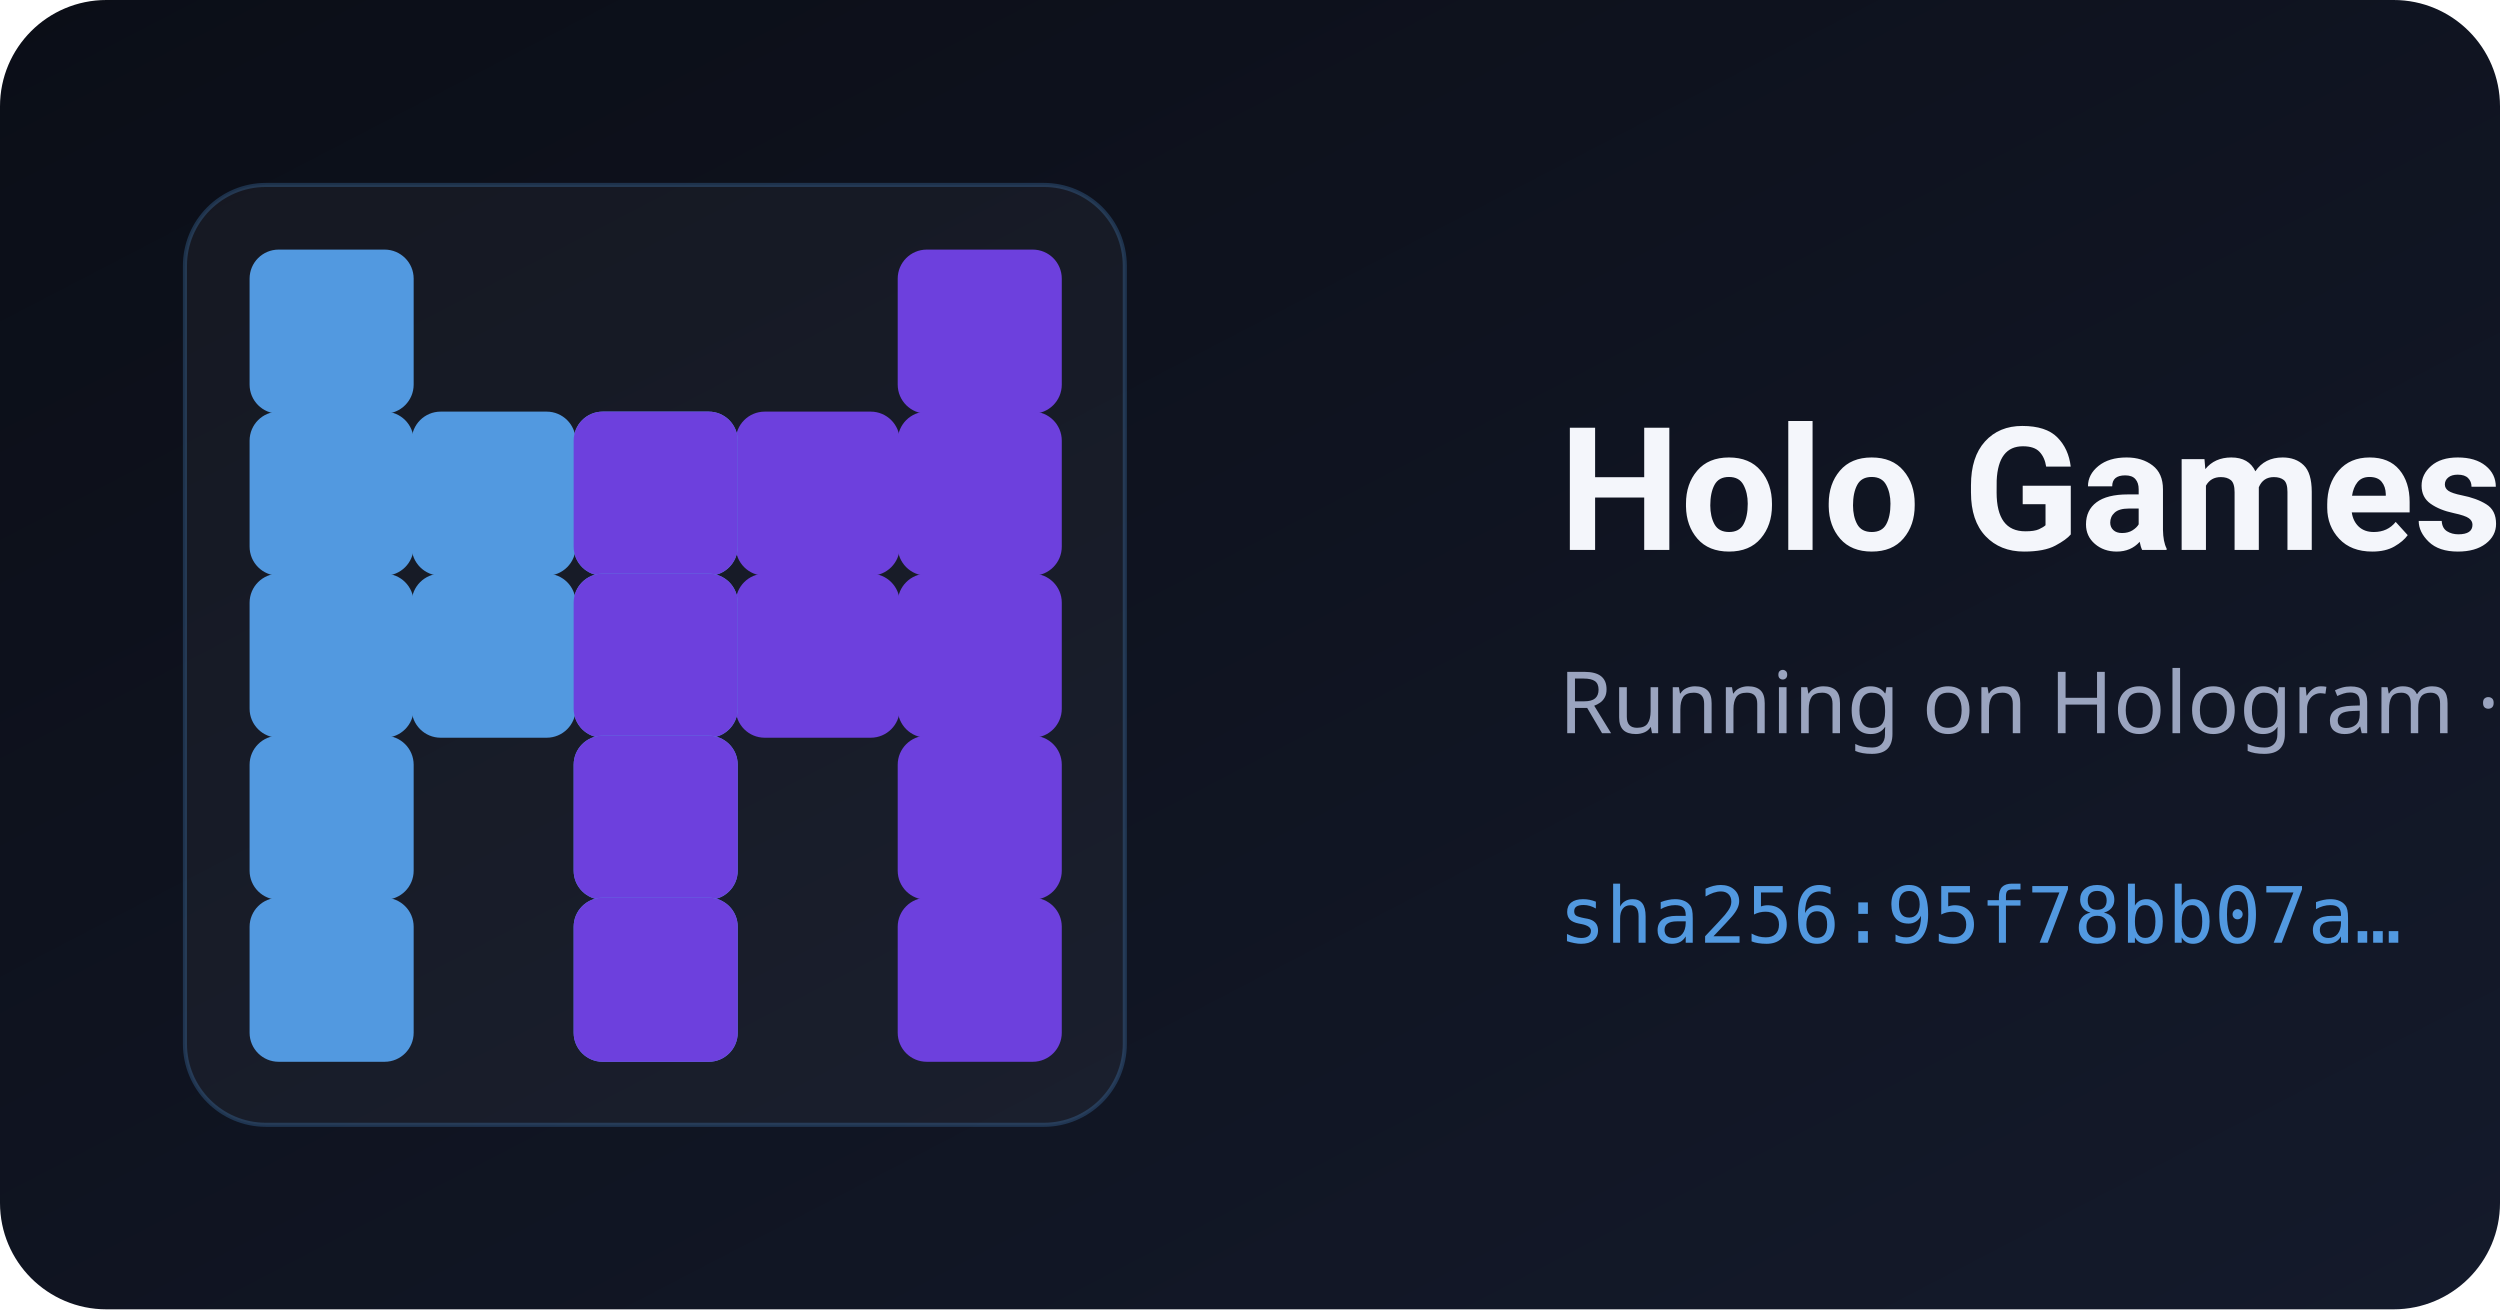
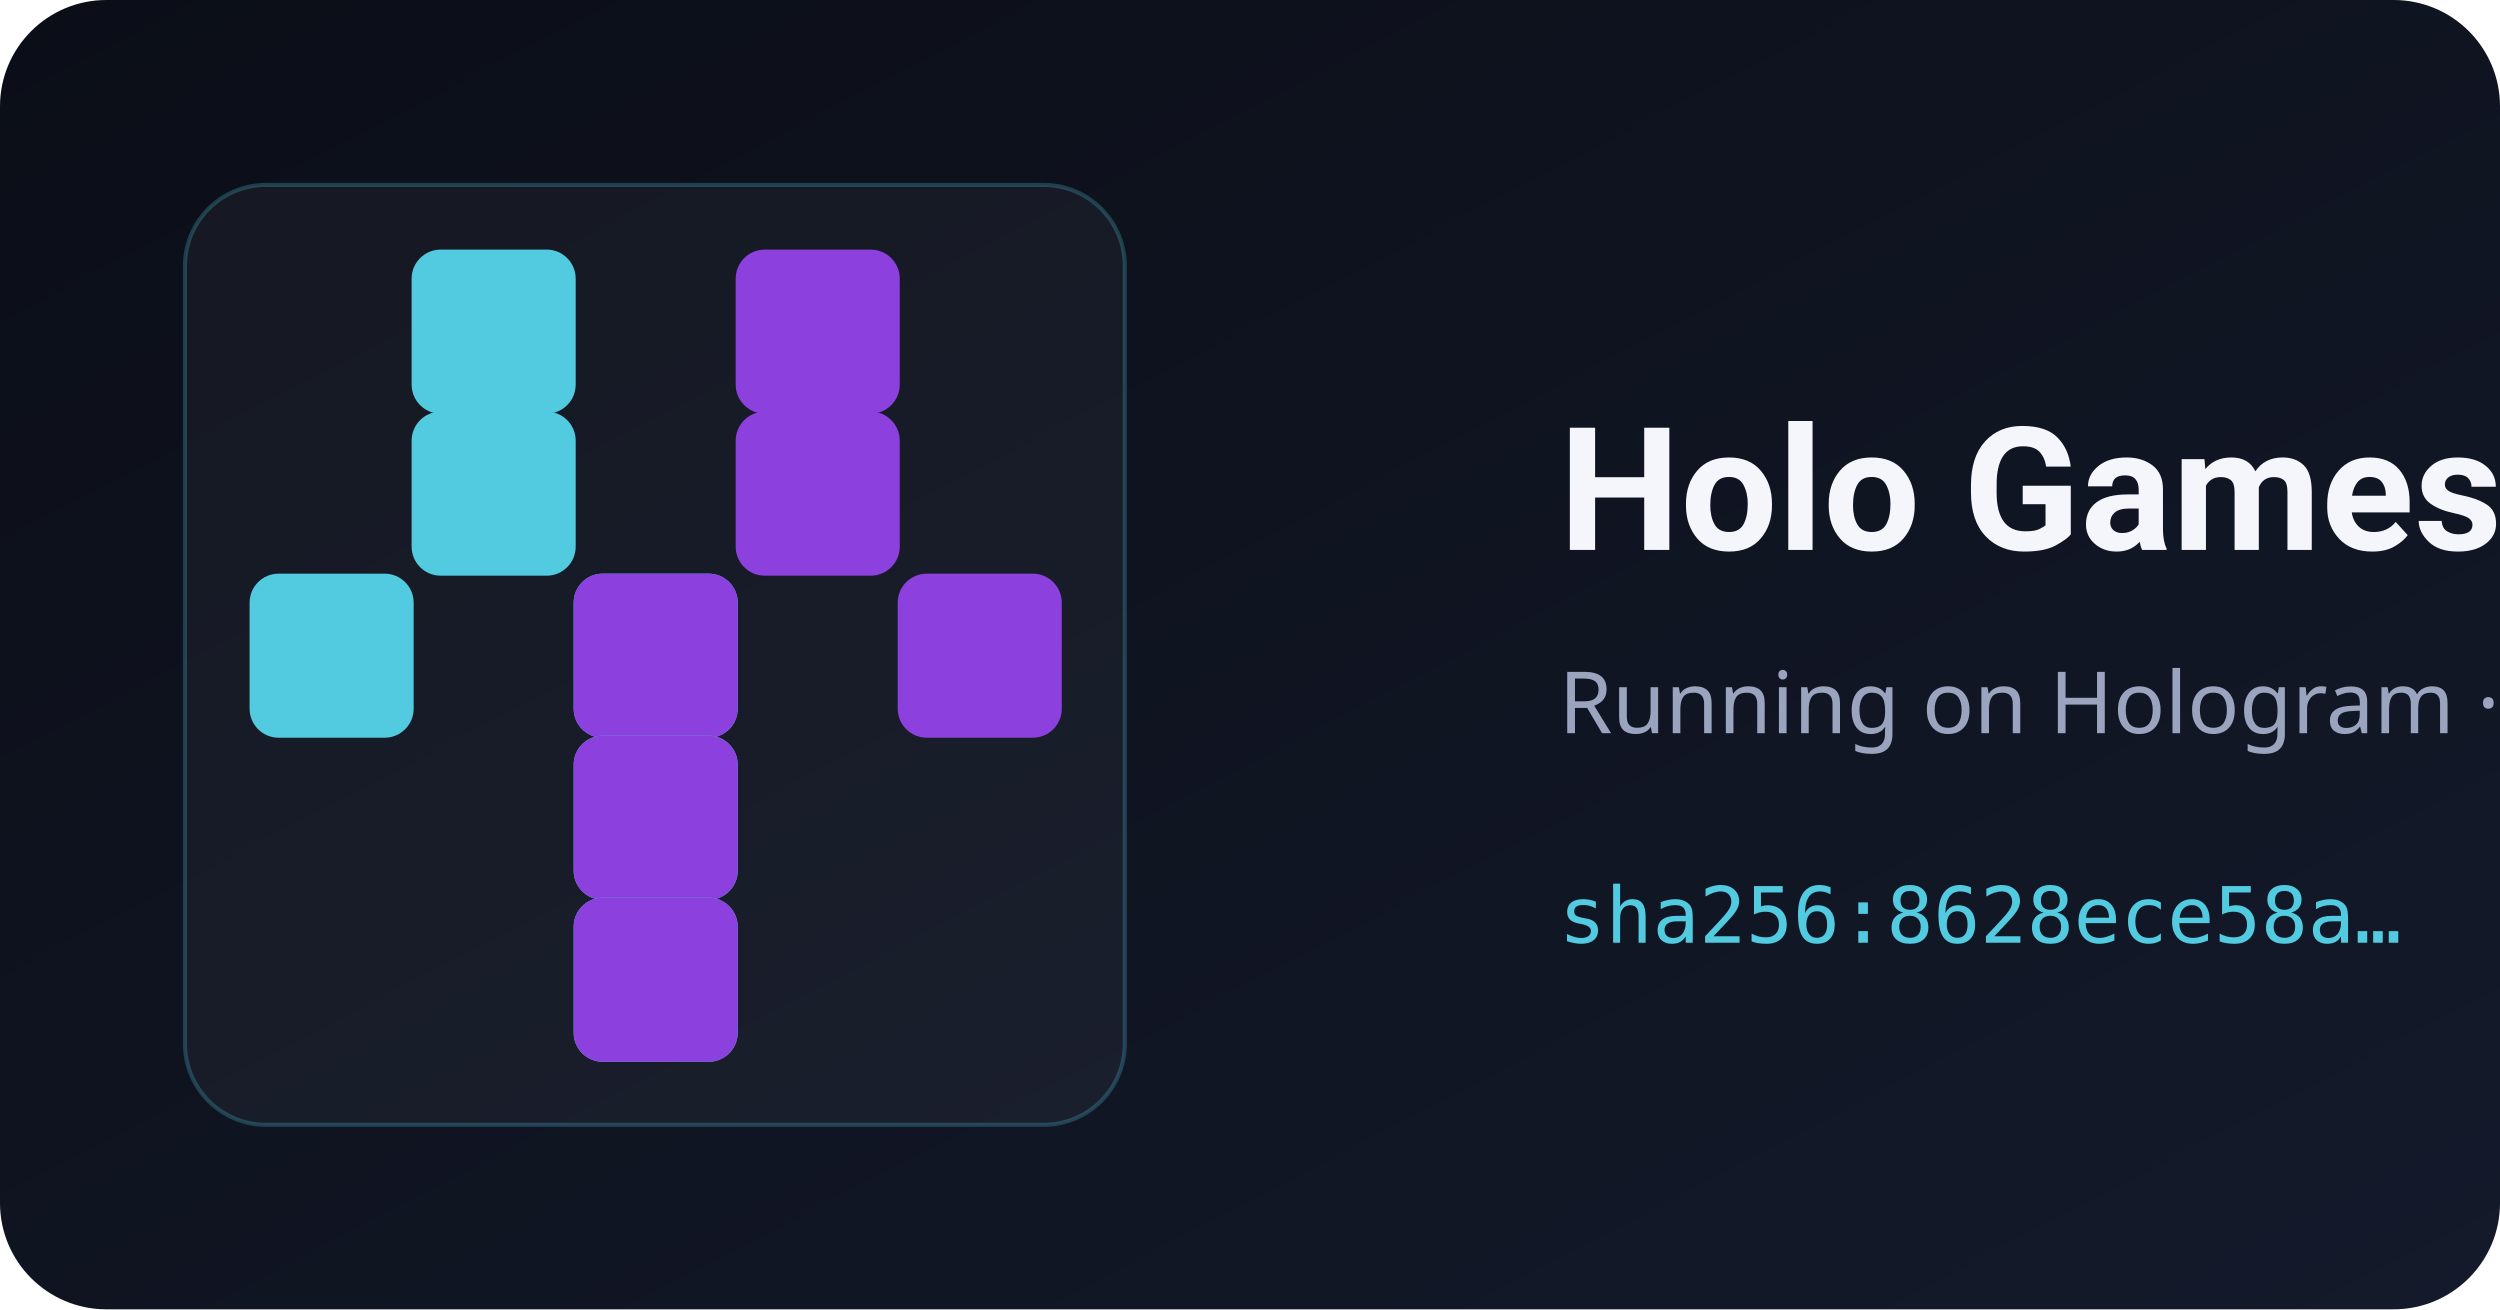
- <svg xmlns="http://www.w3.org/2000/svg" width="611" height="320" viewBox="0 0 611 320" role="img" aria-label="Holo Games sha256:95f78bb07a…">
+ <svg xmlns="http://www.w3.org/2000/svg" width="611" height="320" viewBox="0 0 611 320" role="img" aria-label="Holo Games sha256:8628ece58a…">
  <defs>
    <linearGradient id="bg" x1="0" y1="0" x2="1" y2="1">
      <stop offset="0" stop-color="#0b0e17" />
      <stop offset="1" stop-color="#141a2b" />
    </linearGradient>
  </defs>
  <rect width="611" height="320" rx="26" fill="url(#bg)" />
-   <rect x="45.2" y="45.2" width="229.7" height="229.7" rx="19.8" fill="#ffffff0a" stroke="hsl(210 70% 60%)" stroke-opacity="0.25" />
-   <rect x="61.0" y="61.0" width="40.1" height="40.1" rx="7.1" fill="hsl(210 70% 60%)" />
-   <rect x="219.4" y="61.0" width="40.1" height="40.1" rx="7.1" fill="hsl(257 70% 56%)" />
-   <rect x="61.0" y="100.6" width="40.1" height="40.1" rx="7.1" fill="hsl(210 70% 60%)" />
-   <rect x="219.4" y="100.6" width="40.1" height="40.1" rx="7.1" fill="hsl(257 70% 56%)" />
-   <rect x="100.6" y="100.6" width="40.1" height="40.1" rx="7.1" fill="hsl(210 70% 60%)" />
-   <rect x="179.8" y="100.6" width="40.1" height="40.1" rx="7.1" fill="hsl(257 70% 56%)" />
-   <rect x="140.2" y="100.6" width="40.1" height="40.1" rx="7.1" fill="hsl(210 70% 60%)" />
-   <rect x="140.2" y="100.6" width="40.1" height="40.1" rx="7.1" fill="hsl(257 70% 56%)" />
-   <rect x="61.0" y="140.2" width="40.1" height="40.1" rx="7.1" fill="hsl(210 70% 60%)" />
-   <rect x="219.4" y="140.2" width="40.1" height="40.1" rx="7.1" fill="hsl(257 70% 56%)" />
-   <rect x="100.6" y="140.2" width="40.1" height="40.1" rx="7.1" fill="hsl(210 70% 60%)" />
-   <rect x="179.8" y="140.2" width="40.1" height="40.1" rx="7.1" fill="hsl(257 70% 56%)" />
-   <rect x="140.2" y="140.2" width="40.1" height="40.1" rx="7.1" fill="hsl(210 70% 60%)" />
-   <rect x="140.2" y="140.2" width="40.1" height="40.1" rx="7.1" fill="hsl(257 70% 56%)" />
-   <rect x="61.0" y="179.8" width="40.1" height="40.1" rx="7.1" fill="hsl(210 70% 60%)" />
-   <rect x="219.4" y="179.8" width="40.1" height="40.1" rx="7.1" fill="hsl(257 70% 56%)" />
-   <rect x="140.2" y="179.8" width="40.1" height="40.1" rx="7.1" fill="hsl(210 70% 60%)" />
-   <rect x="140.2" y="179.8" width="40.1" height="40.1" rx="7.1" fill="hsl(257 70% 56%)" />
-   <rect x="61.0" y="219.4" width="40.1" height="40.1" rx="7.1" fill="hsl(210 70% 60%)" />
-   <rect x="219.4" y="219.4" width="40.1" height="40.1" rx="7.1" fill="hsl(257 70% 56%)" />
-   <rect x="140.2" y="219.4" width="40.1" height="40.1" rx="7.1" fill="hsl(210 70% 60%)" />
-   <rect x="140.2" y="219.4" width="40.1" height="40.1" rx="7.1" fill="hsl(257 70% 56%)" />
+   <rect x="45.2" y="45.2" width="229.7" height="229.7" rx="19.8" fill="#ffffff0a" stroke="hsl(189 70% 60%)" stroke-opacity="0.25" />
+   <rect x="100.6" y="61.0" width="40.1" height="40.1" rx="7.1" fill="hsl(189 70% 60%)" />
+   <rect x="179.8" y="61.0" width="40.1" height="40.1" rx="7.1" fill="hsl(269 70% 56%)" />
+   <rect x="100.6" y="100.6" width="40.1" height="40.1" rx="7.1" fill="hsl(189 70% 60%)" />
+   <rect x="179.8" y="100.6" width="40.1" height="40.1" rx="7.1" fill="hsl(269 70% 56%)" />
+   <rect x="61.0" y="140.2" width="40.1" height="40.1" rx="7.1" fill="hsl(189 70% 60%)" />
+   <rect x="219.4" y="140.2" width="40.1" height="40.1" rx="7.1" fill="hsl(269 70% 56%)" />
+   <rect x="140.2" y="140.2" width="40.1" height="40.1" rx="7.1" fill="hsl(189 70% 60%)" />
+   <rect x="140.2" y="140.2" width="40.1" height="40.1" rx="7.1" fill="hsl(269 70% 56%)" />
+   <rect x="140.2" y="179.8" width="40.1" height="40.1" rx="7.1" fill="hsl(189 70% 60%)" />
+   <rect x="140.2" y="179.8" width="40.1" height="40.1" rx="7.1" fill="hsl(269 70% 56%)" />
+   <rect x="140.2" y="219.4" width="40.1" height="40.1" rx="7.1" fill="hsl(189 70% 60%)" />
+   <rect x="140.2" y="219.4" width="40.1" height="40.1" rx="7.1" fill="hsl(269 70% 56%)" />
  <text x="381" y="134.4" font-family="ui-sans-serif,system-ui,Segoe UI,Roboto,sans-serif" font-size="42" font-weight="700" fill="#f4f6fb">Holo Games</text>
  <text x="381" y="179.2" font-family="ui-sans-serif,system-ui,sans-serif" font-size="21" fill="#9aa4bf">Running on Hologram · live on your device</text>
-   <text x="381" y="230.4" font-family="ui-monospace,Menlo,Consolas,monospace" font-size="19" fill="hsl(210 70% 60%)">sha256:95f78bb07a…</text>
+   <text x="381" y="230.4" font-family="ui-monospace,Menlo,Consolas,monospace" font-size="19" fill="hsl(189 70% 60%)">sha256:8628ece58a…</text>
</svg>
